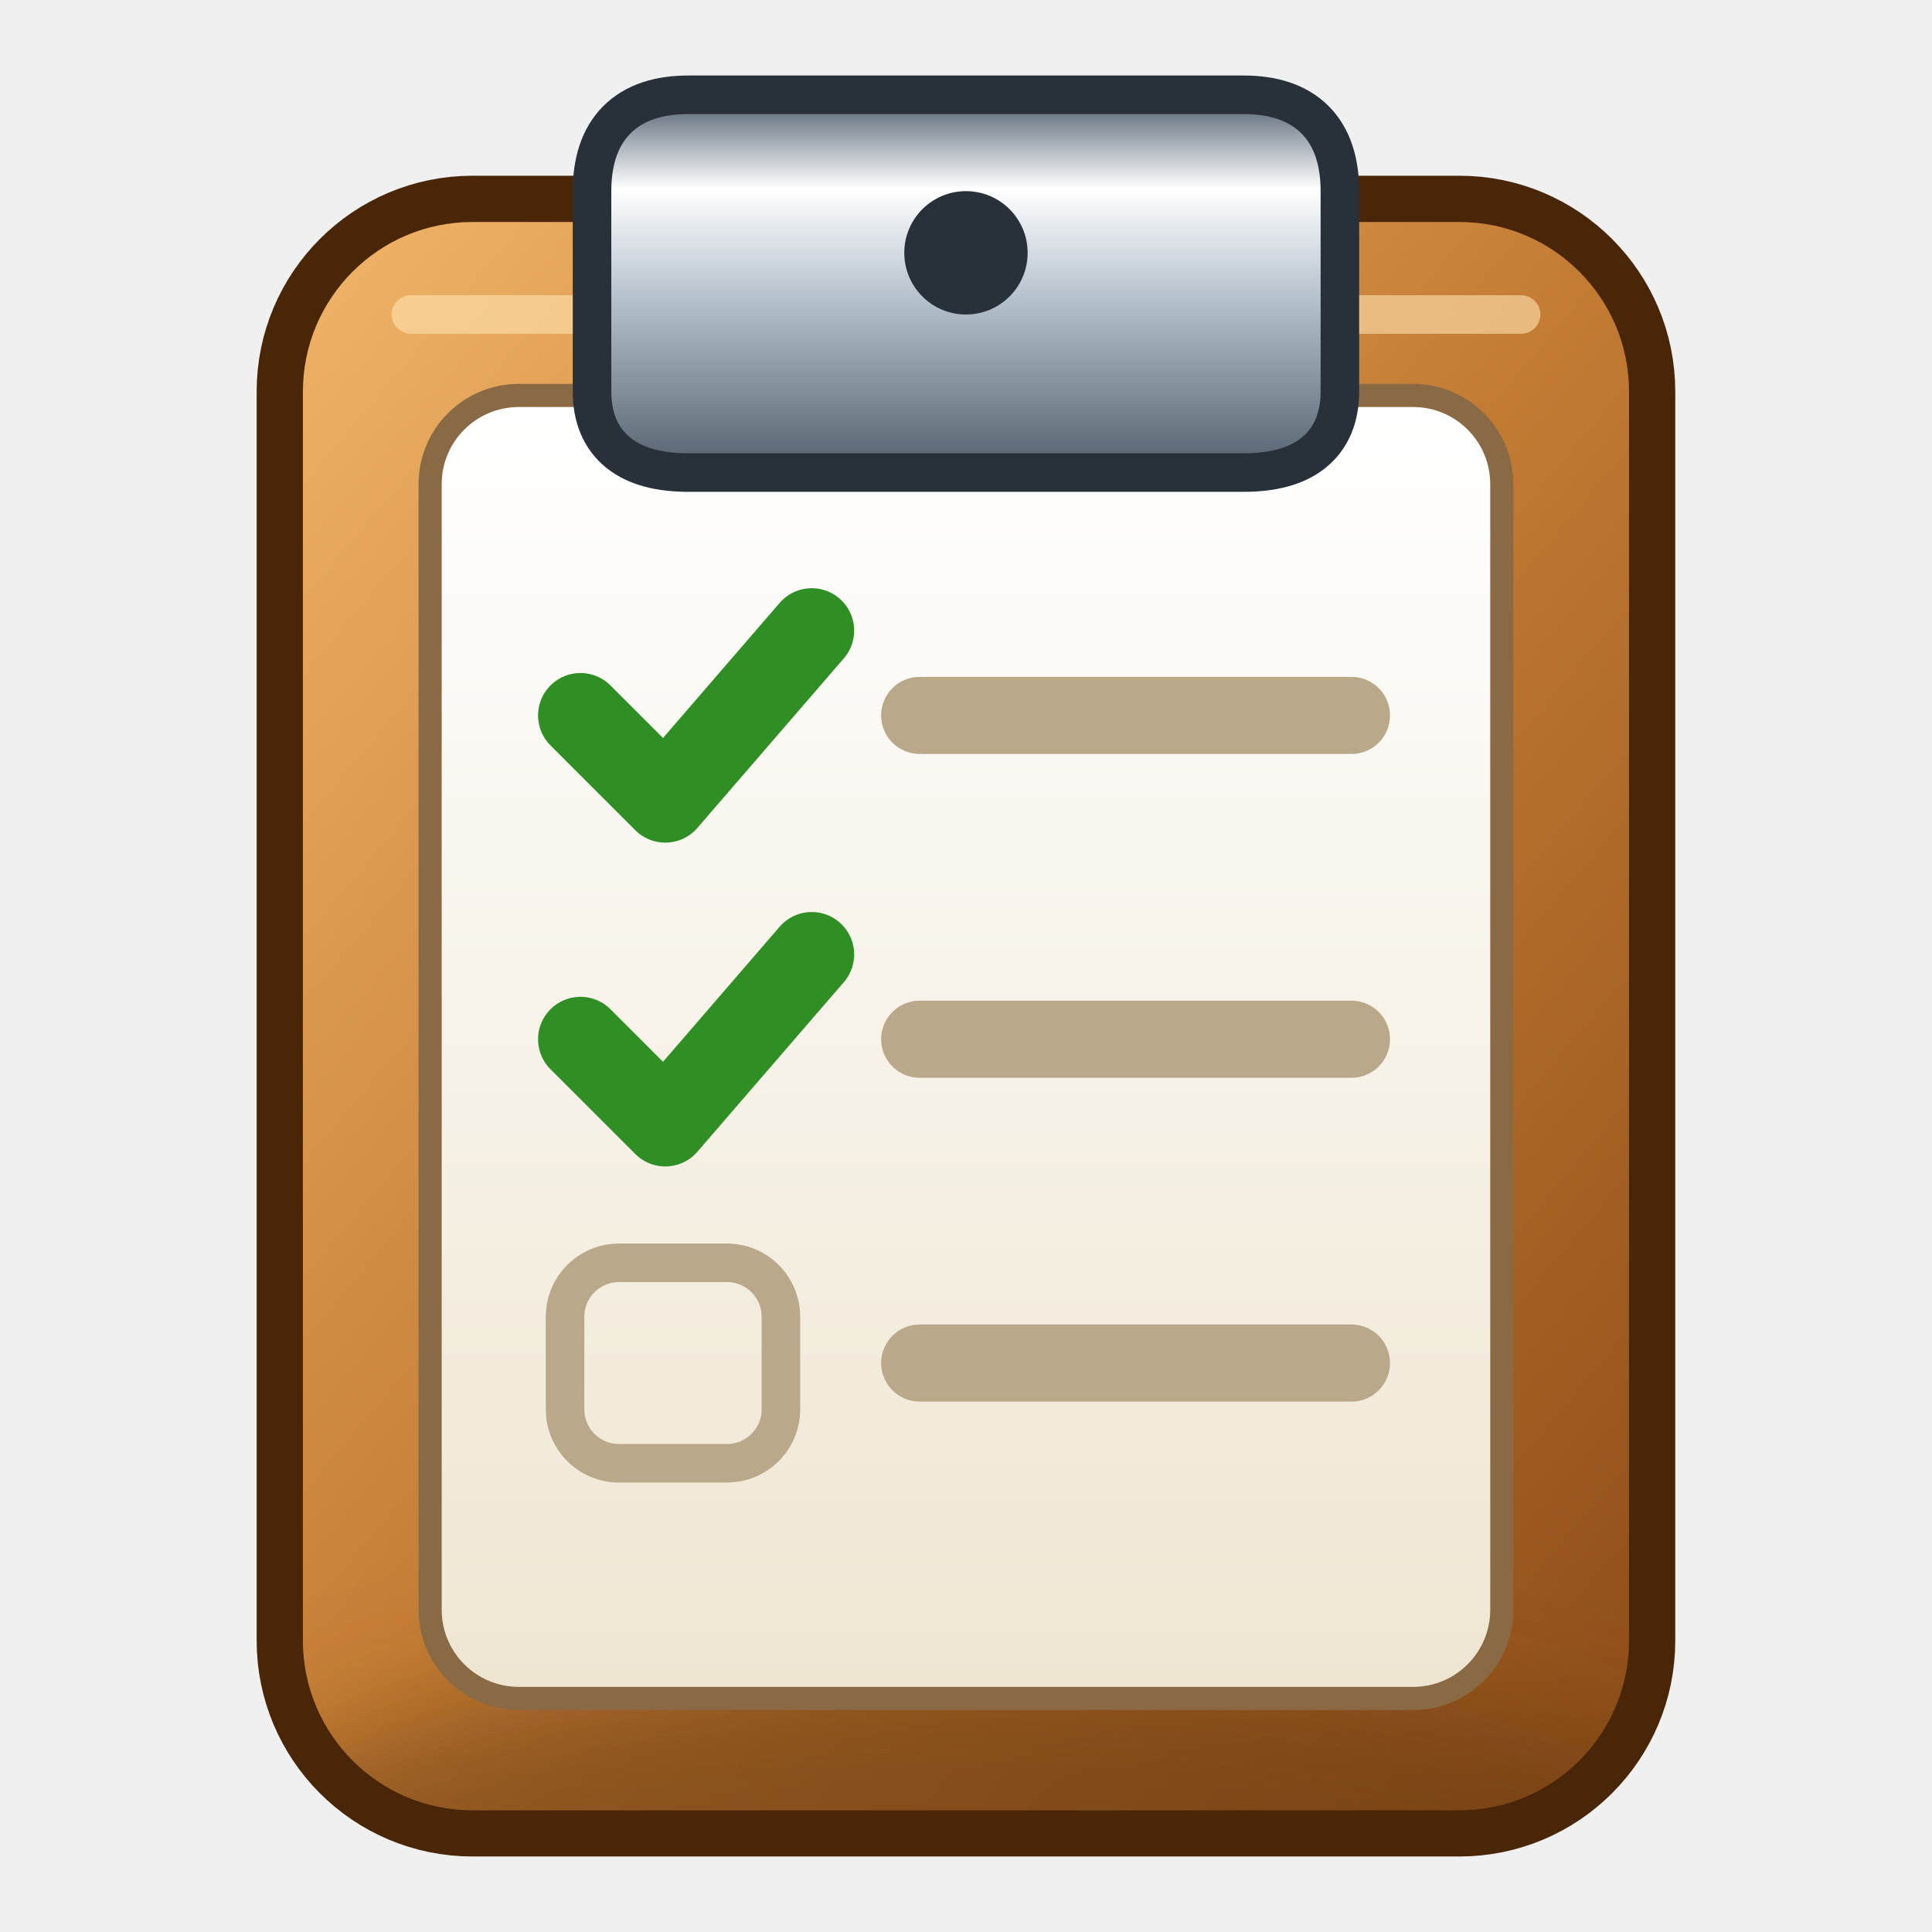
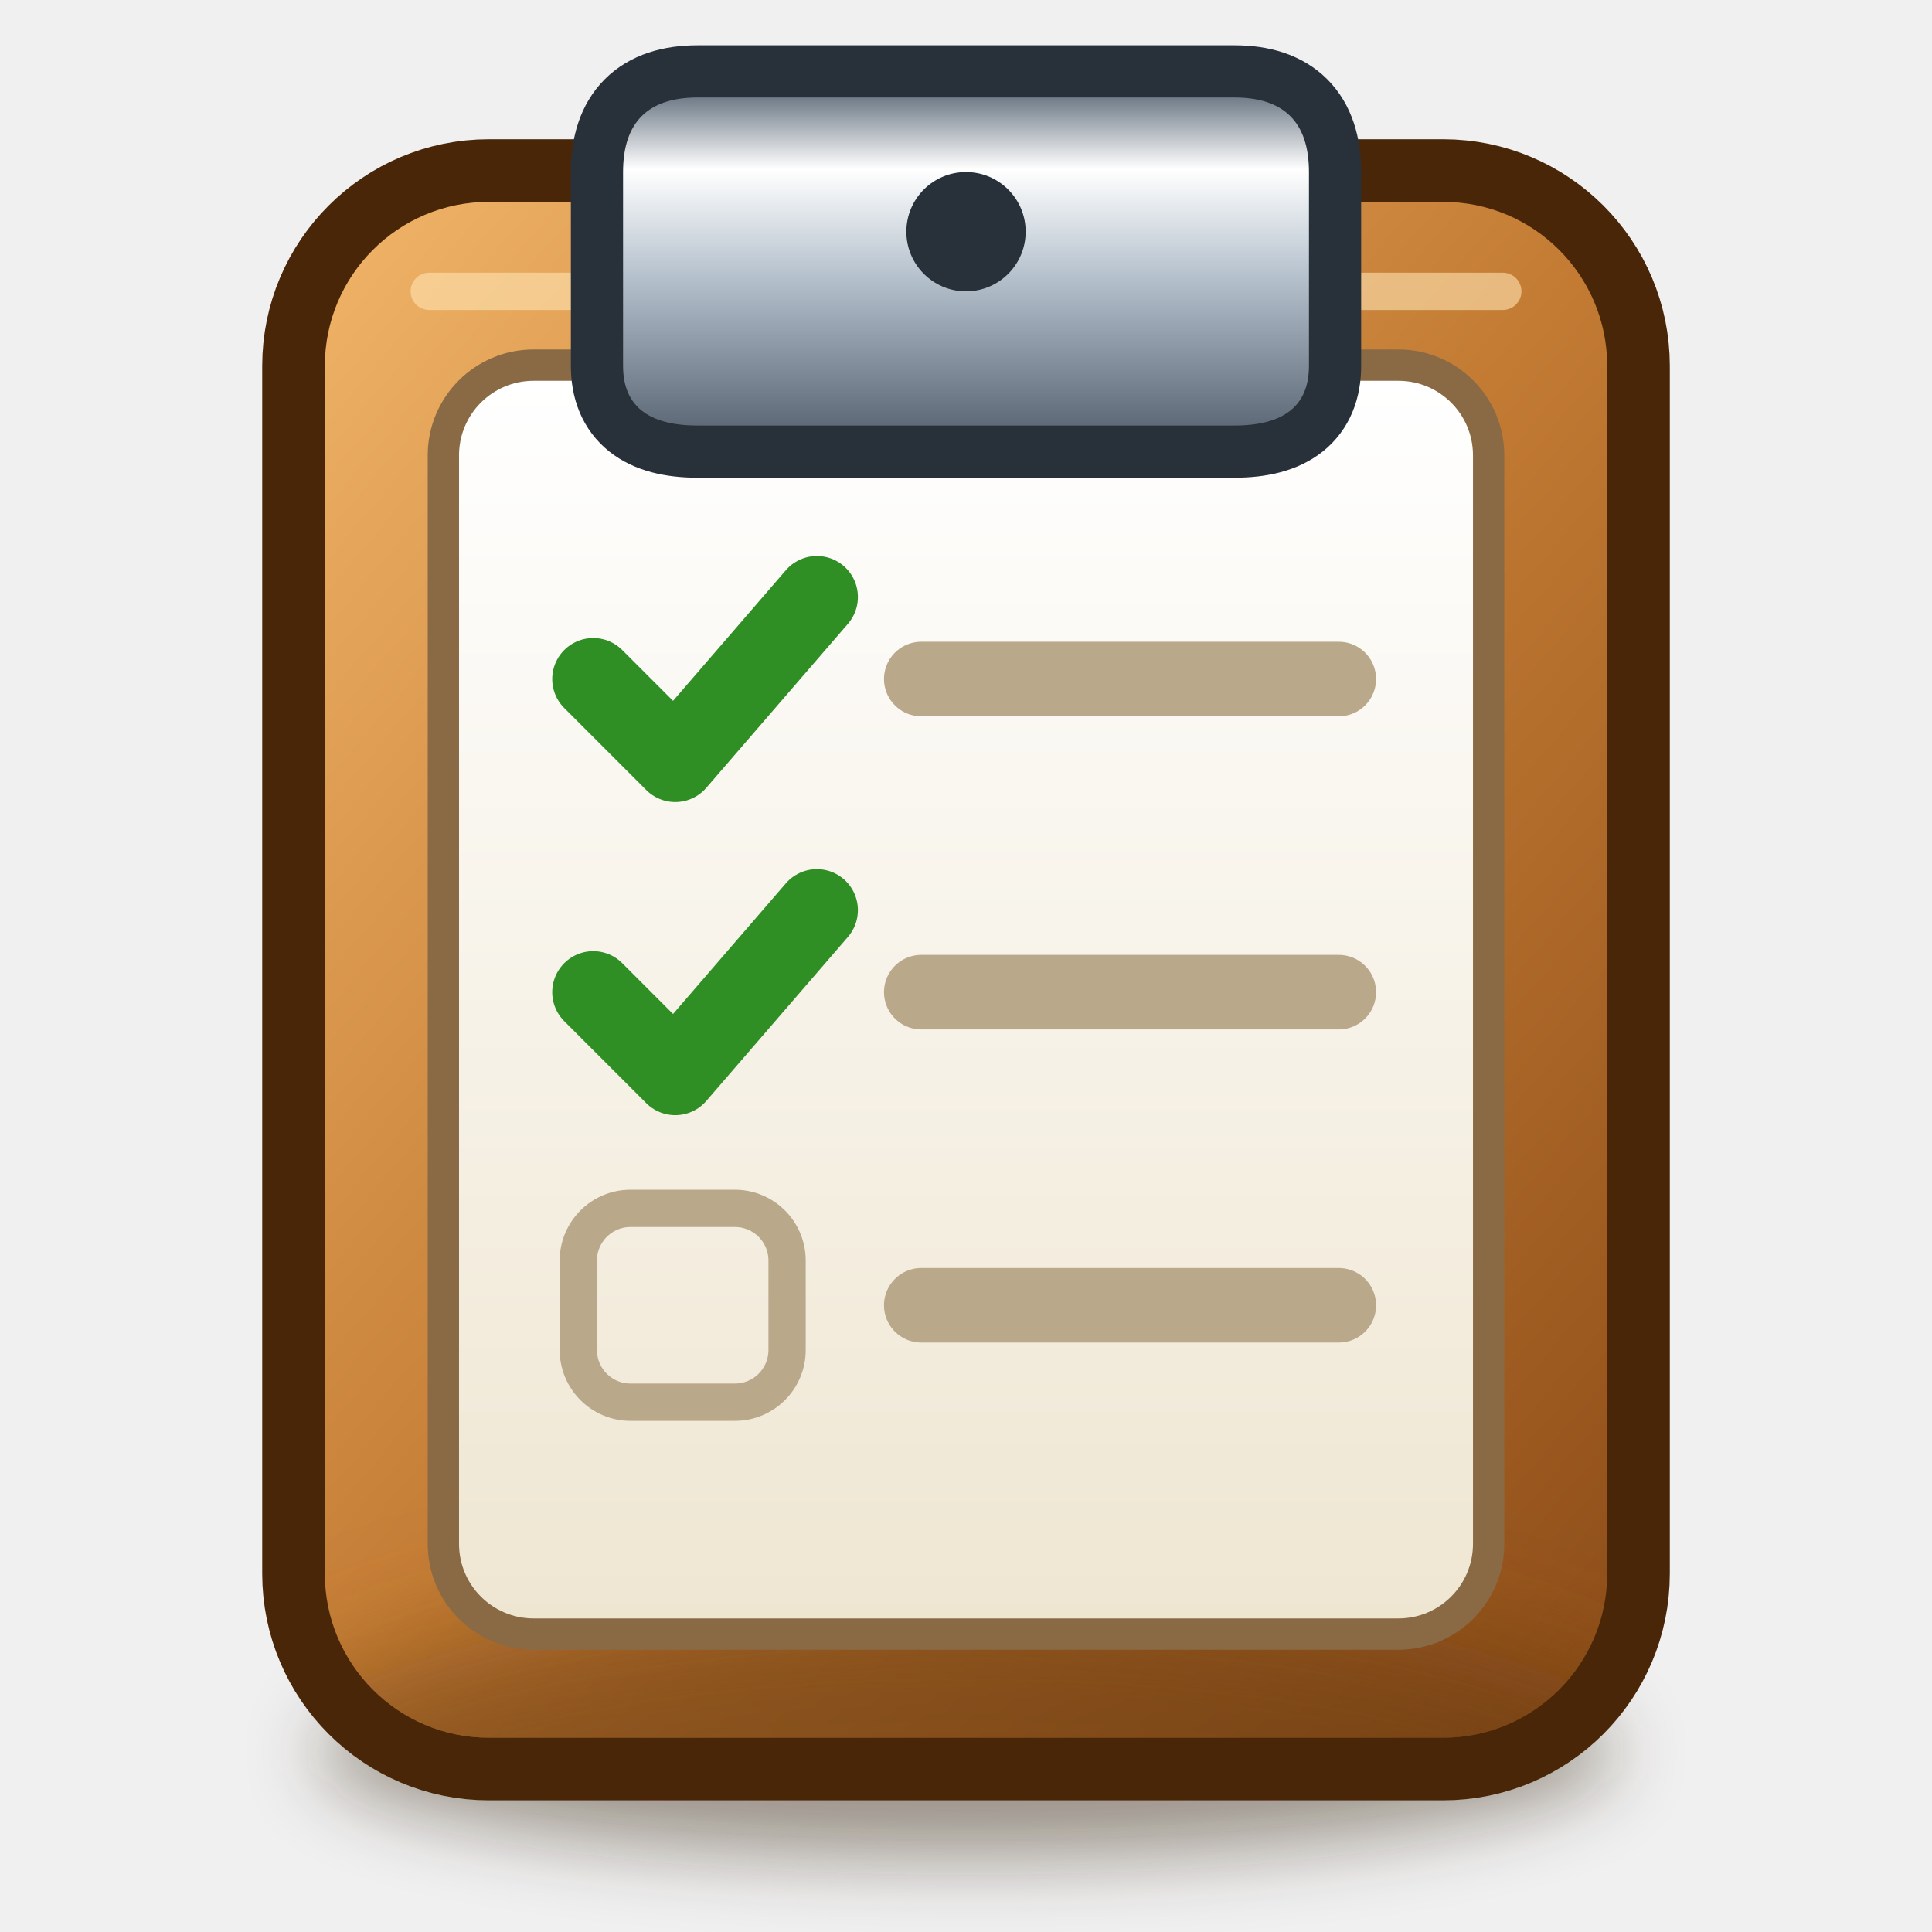
<svg xmlns="http://www.w3.org/2000/svg" width="256" height="256" viewBox="0 0 256 256">
  <defs>
    <filter id="b1" x="-60%" y="-60%" width="220%" height="220%">
      <feGaussianBlur stdDeviation="1.2" />
    </filter>
    <filter id="b2" x="-60%" y="-60%" width="220%" height="220%">
      <feGaussianBlur stdDeviation="2.2" />
    </filter>
    <filter id="b3" x="-60%" y="-60%" width="220%" height="220%">
      <feGaussianBlur stdDeviation="3.5" />
    </filter>
    <filter id="b5" x="-60%" y="-60%" width="220%" height="220%">
      <feGaussianBlur stdDeviation="5" />
    </filter>
    <filter id="b8" x="-60%" y="-60%" width="220%" height="220%">
      <feGaussianBlur stdDeviation="8" />
    </filter>
    <filter id="b12" x="-60%" y="-60%" width="220%" height="220%">
      <feGaussianBlur stdDeviation="12" />
    </filter>
    <linearGradient id="g20" x1="0" y1="0" x2="1" y2="1">
      <stop offset="0" stop-color="#f0b468" />
      <stop offset="0.5" stop-color="#c47c34" />
      <stop offset="1" stop-color="#8c4c18" />
    </linearGradient>
    <rect id="p21" x="42" y="34" width="172" height="206" rx="22" />
    <clipPath id="p21c">
      <use href="#p21" />
    </clipPath>
    <linearGradient id="g22" x1="0" y1="0" x2="0" y2="1">
      <stop offset="0" stop-color="#ffffff" />
      <stop offset="1" stop-color="#efe6d2" />
    </linearGradient>
    <rect id="p23" x="60" y="58" width="136" height="166" rx="10" />
    <clipPath id="p23c">
      <use href="#p23" />
    </clipPath>
    <linearGradient id="g24" x1="0" y1="0" x2="0" y2="1">
      <stop offset="0" stop-color="#6f7b88" />
      <stop offset="0.22" stop-color="#ffffff" />
      <stop offset="0.55" stop-color="#b4c0cc" />
      <stop offset="1" stop-color="#5e6a77" />
    </linearGradient>
    <path id="p25" d="M92 20 H164 Q174 20 174 30 V56 Q174 64 164 64 H92 Q82 64 82 56 V30 Q82 20 92 20Z" />
    <clipPath id="p25c">
      <use href="#p25" />
    </clipPath>
  </defs>
-   <g transform="translate(-2.77 -5.32) scale(1.0216)">
+   <g transform="translate(1.55 -6.84) scale(0.9879)">
+     <ellipse cx="128.0" cy="241.885" rx="86.94" ry="14.175" fill="#2a1206" opacity="0.42" filter="url(#b5)" />
    <g>
-       <use href="#p21" fill="#4a2608" stroke="#4a2608" stroke-width="12" stroke-linejoin="round" stroke-linecap="round" />
+       <use href="#p21" fill="#4a2608" stroke="#4a2608" stroke-width="16.8" stroke-linejoin="round" stroke-linecap="round" />
      <use href="#p21" fill="url(#g20)" />
      <g clip-path="url(#p21c)">
        <ellipse cx="128" cy="250" rx="100" ry="30" fill="#5e3410" opacity="0.5" filter="url(#b8)" />
        <path d="M56 46 H200" fill="none" stroke="#ffe2b0" stroke-width="5" stroke-linecap="round" stroke-linejoin="round" opacity="0.6" filter="url(#b1.2)" />
      </g>
    </g>
    <g>
-       <use href="#p23" fill="#8a6a44" stroke="#8a6a44" stroke-width="6" stroke-linejoin="round" stroke-linecap="round" />
+       <use href="#p23" fill="#8a6a44" stroke="#8a6a44" stroke-width="8.4" stroke-linejoin="round" stroke-linecap="round" />
      <use href="#p23" fill="url(#g22)" />
    </g>
    <path d="M78 98 l11 11 l19 -22" fill="none" stroke="#2f8f24" stroke-width="11" stroke-linecap="round" stroke-linejoin="round" opacity="1" />
    <path d="M122 98 H178" fill="none" stroke="#b9a88a" stroke-width="10" stroke-linecap="round" stroke-linejoin="round" opacity="1" />
    <path d="M78 140 l11 11 l19 -22" fill="none" stroke="#2f8f24" stroke-width="11" stroke-linecap="round" stroke-linejoin="round" opacity="1" />
    <path d="M122 140 H178" fill="none" stroke="#b9a88a" stroke-width="10" stroke-linecap="round" stroke-linejoin="round" opacity="1" />
    <rect x="76" y="169" width="28" height="26" rx="7" fill="none" stroke="#b9a88a" stroke-width="5" />
    <path d="M122 182 H178" fill="none" stroke="#b9a88a" stroke-width="10" stroke-linecap="round" stroke-linejoin="round" opacity="1" />
    <g>
-       <use href="#p25" fill="#28303a" stroke="#28303a" stroke-width="10" stroke-linejoin="round" stroke-linecap="round" />
+       <use href="#p25" fill="#28303a" stroke="#28303a" stroke-width="14.0" stroke-linejoin="round" stroke-linecap="round" />
      <use href="#p25" fill="url(#g24)" />
      <g clip-path="url(#p25c)">
        <path d="M92 30 H164" fill="none" stroke="#fff" stroke-width="4" stroke-linecap="round" stroke-linejoin="round" opacity="0.8" filter="url(#b1)" />
      </g>
    </g>
    <circle cx="128" cy="38" r="8" fill="#28303a" />
  </g>
</svg>
